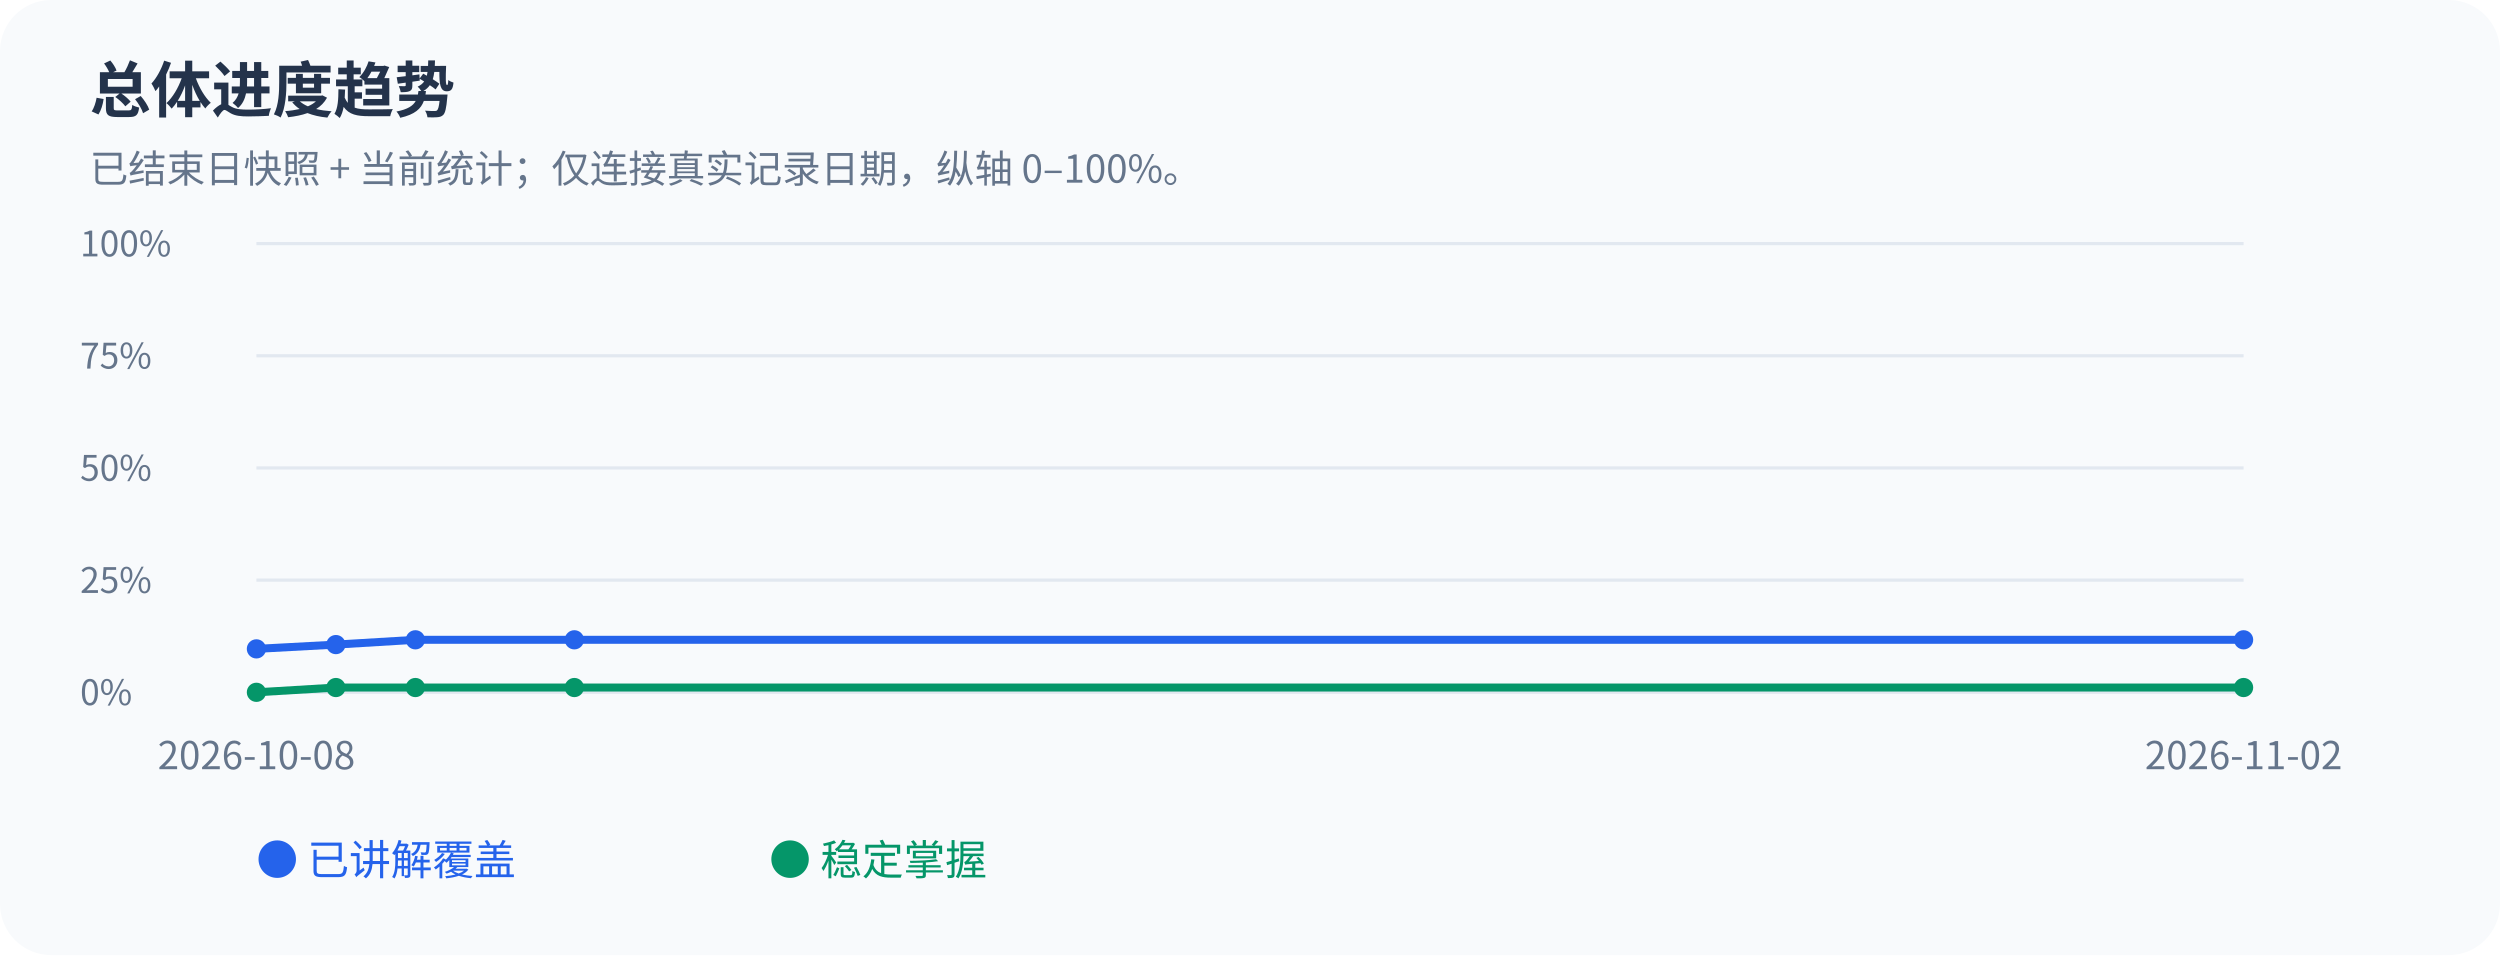
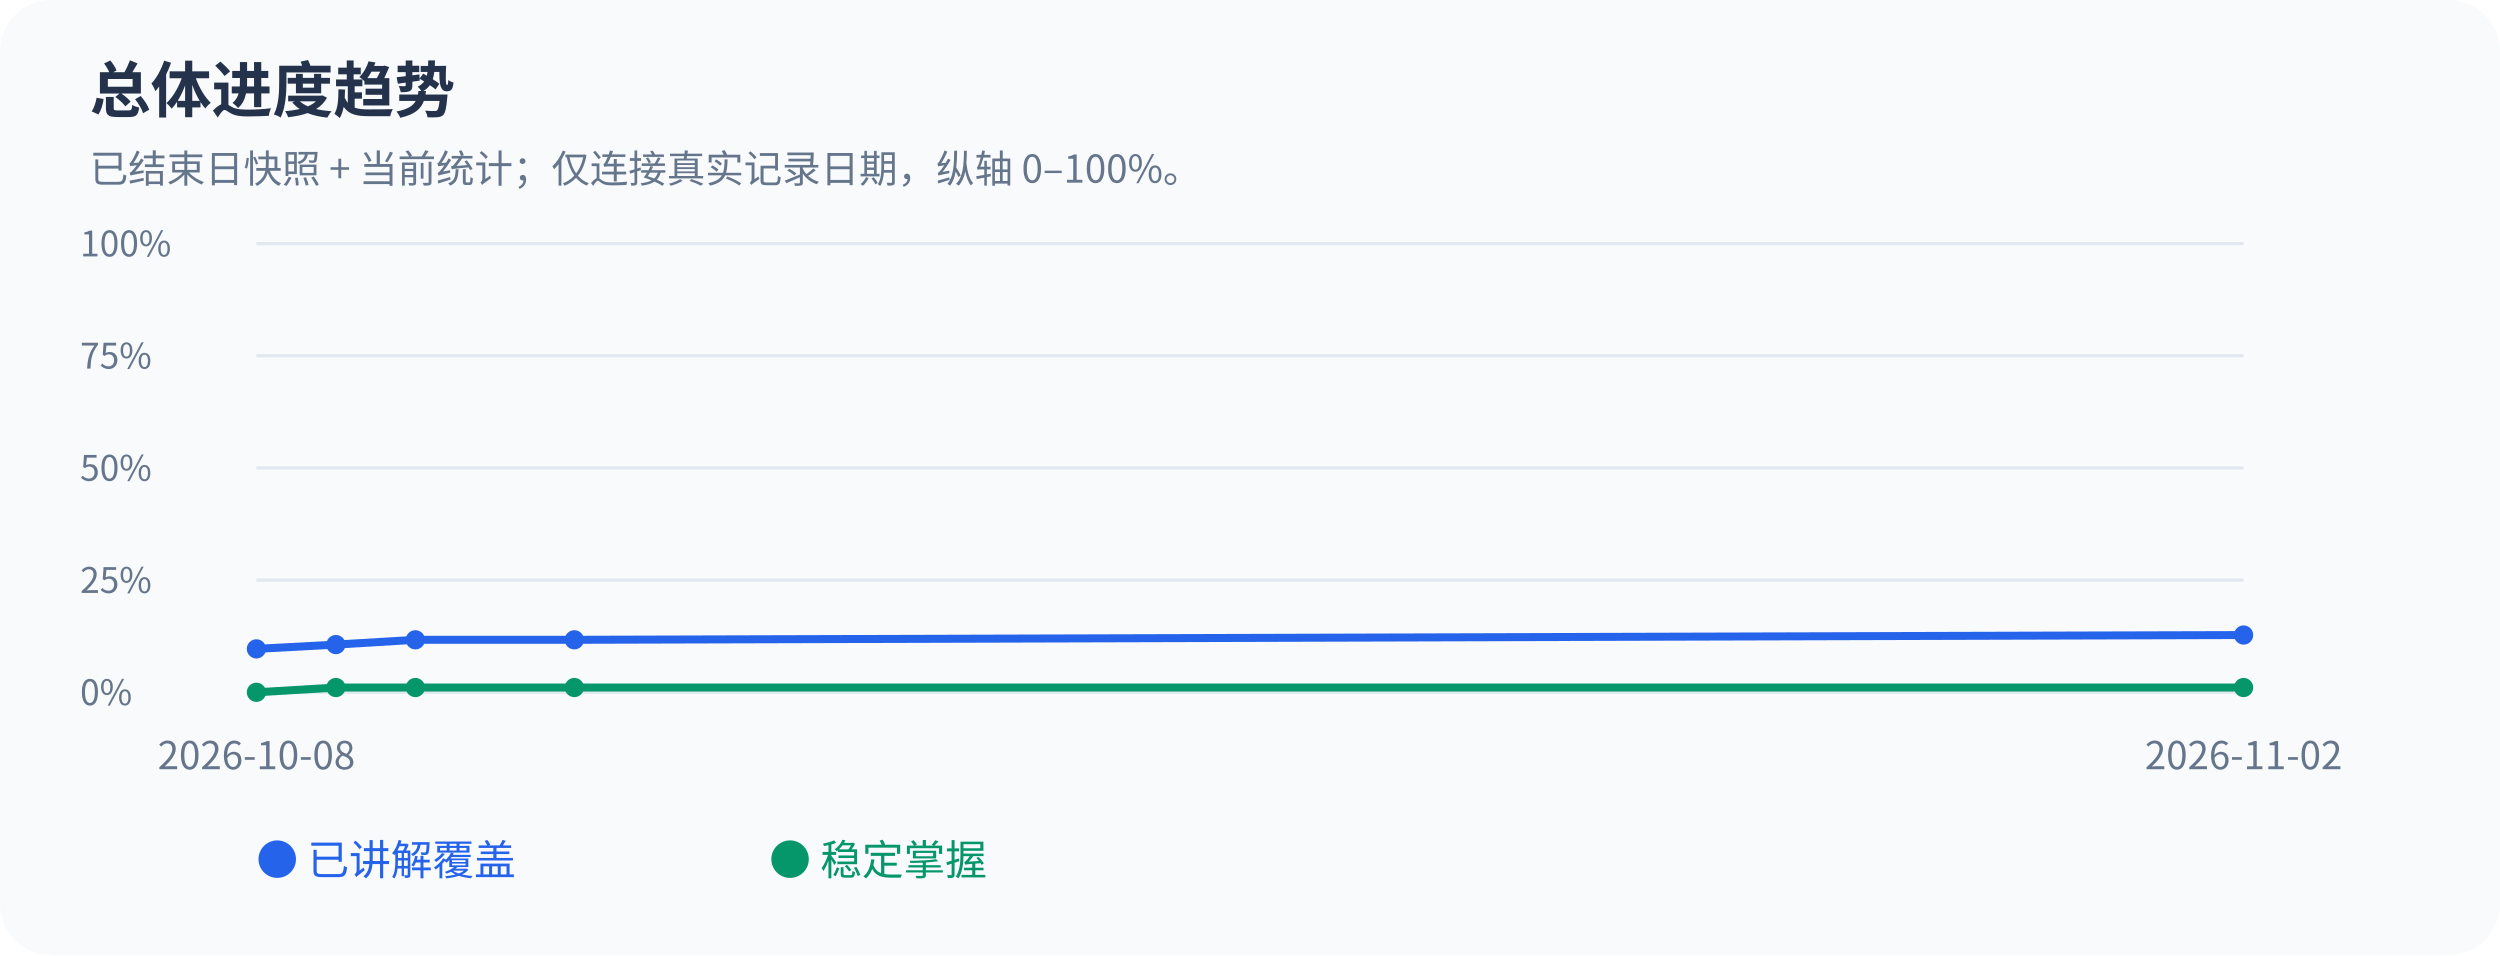
<svg xmlns="http://www.w3.org/2000/svg" width="780" height="298" viewBox="0 0 780 298" role="img" aria-labelledby="title desc">
  <style>text{font-family:system-ui,"Noto Sans CJK SC","Microsoft YaHei",sans-serif;fill:#24334b}.muted{fill:#65758b}.blue{fill:#2563eb}.green{fill:#059669}</style>
  <rect width="100%" height="100%" rx="16" fill="#f8fafc" />
  <text x="28" y="35" font-size="19" font-weight="700">总体进度趋势</text>
  <text x="28" y="57" class="muted" font-size="12">已结束日快照 + 当前统计；仅连接真实记录日期，纵轴 0–100%。</text>
  <line x1="80" y1="216" x2="700" y2="216" stroke="#e2e8f0" />
  <text x="25" y="220" font-size="11" class="muted">0%</text>
  <line x1="80" y1="181.0" x2="700" y2="181.0" stroke="#e2e8f0" />
  <text x="25" y="185.0" font-size="11" class="muted">25%</text>
  <line x1="80" y1="146.0" x2="700" y2="146.0" stroke="#e2e8f0" />
  <text x="25" y="150.0" font-size="11" class="muted">50%</text>
  <line x1="80" y1="111.0" x2="700" y2="111.0" stroke="#e2e8f0" />
  <text x="25" y="115.0" font-size="11" class="muted">75%</text>
  <line x1="80" y1="76" x2="700" y2="76" stroke="#e2e8f0" />
  <text x="25" y="80" font-size="11" class="muted">100%</text>
  <circle cx="80.00" cy="202.45" r="3" fill="#2563eb" />
  <circle cx="104.80" cy="201.11" r="3" fill="#2563eb" />
  <circle cx="129.60" cy="199.62" r="3" fill="#2563eb" />
  <circle cx="179.20" cy="199.62" r="3" fill="#2563eb" />
-   <circle cx="700.00" cy="199.62" r="3" fill="#2563eb" />
-   <polyline points="80.00,202.45 104.80,201.11 129.60,199.62 179.20,199.62 700.00,199.62" fill="none" stroke="#2563eb" stroke-width="2.5" />
+   <circle cx="700.00" cy="198.13" r="3" fill="#2563eb" />
+   <polyline points="80.00,202.45 104.80,201.11 129.60,199.62 179.20,199.62 700.00,198.13" fill="none" stroke="#2563eb" stroke-width="2.5" />
  <circle cx="80.00" cy="216.00" r="3" fill="#059669" />
  <circle cx="104.80" cy="214.51" r="3" fill="#059669" />
  <circle cx="129.60" cy="214.51" r="3" fill="#059669" />
  <circle cx="179.20" cy="214.51" r="3" fill="#059669" />
  <circle cx="700.00" cy="214.51" r="3" fill="#059669" />
  <polyline points="80.00,216.00 104.80,214.51 129.60,214.51 179.20,214.51 700.00,214.51" fill="none" stroke="#059669" stroke-width="2.5" />
  <text x="80.00" y="240" text-anchor="middle" font-size="12" class="muted">2026-10-08</text>
  <text x="700.00" y="240" text-anchor="middle" font-size="12" class="muted">2026-11-02</text>
  <text x="80" y="273" font-size="13" class="blue">● 已讲解覆盖</text>
  <text x="240" y="273" font-size="13" class="green">● 稳定掌握</text>
</svg>
